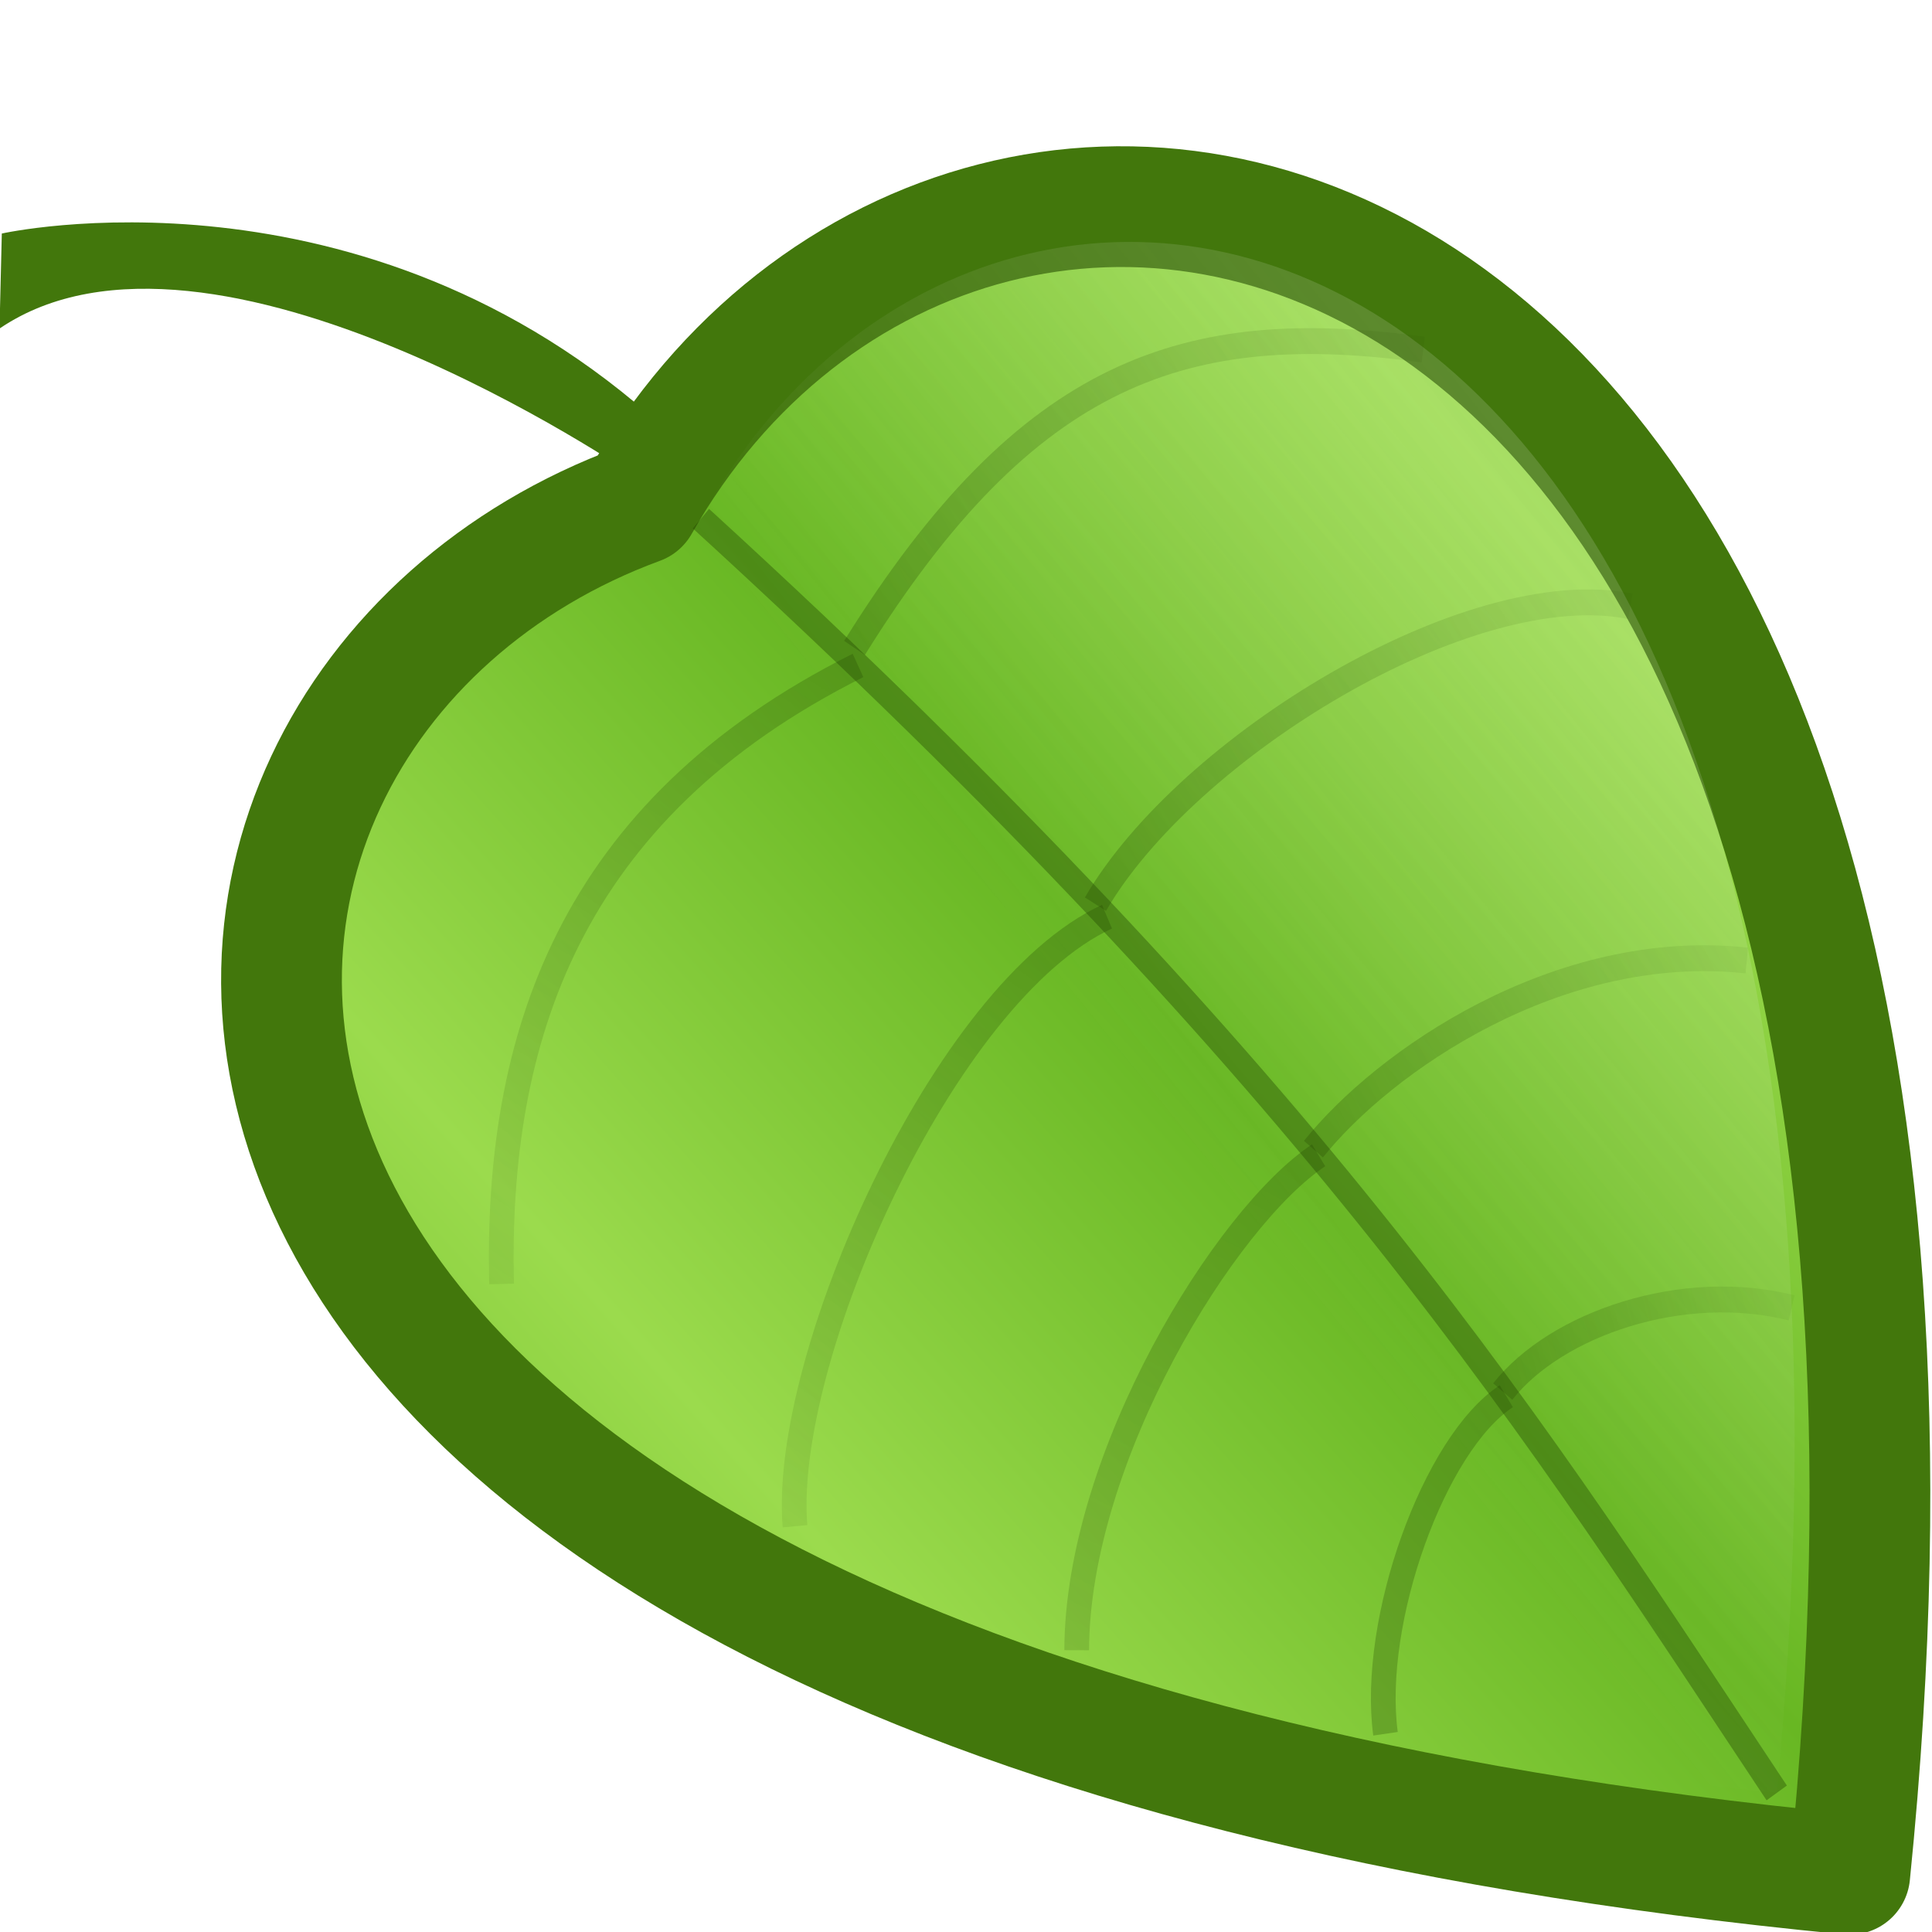
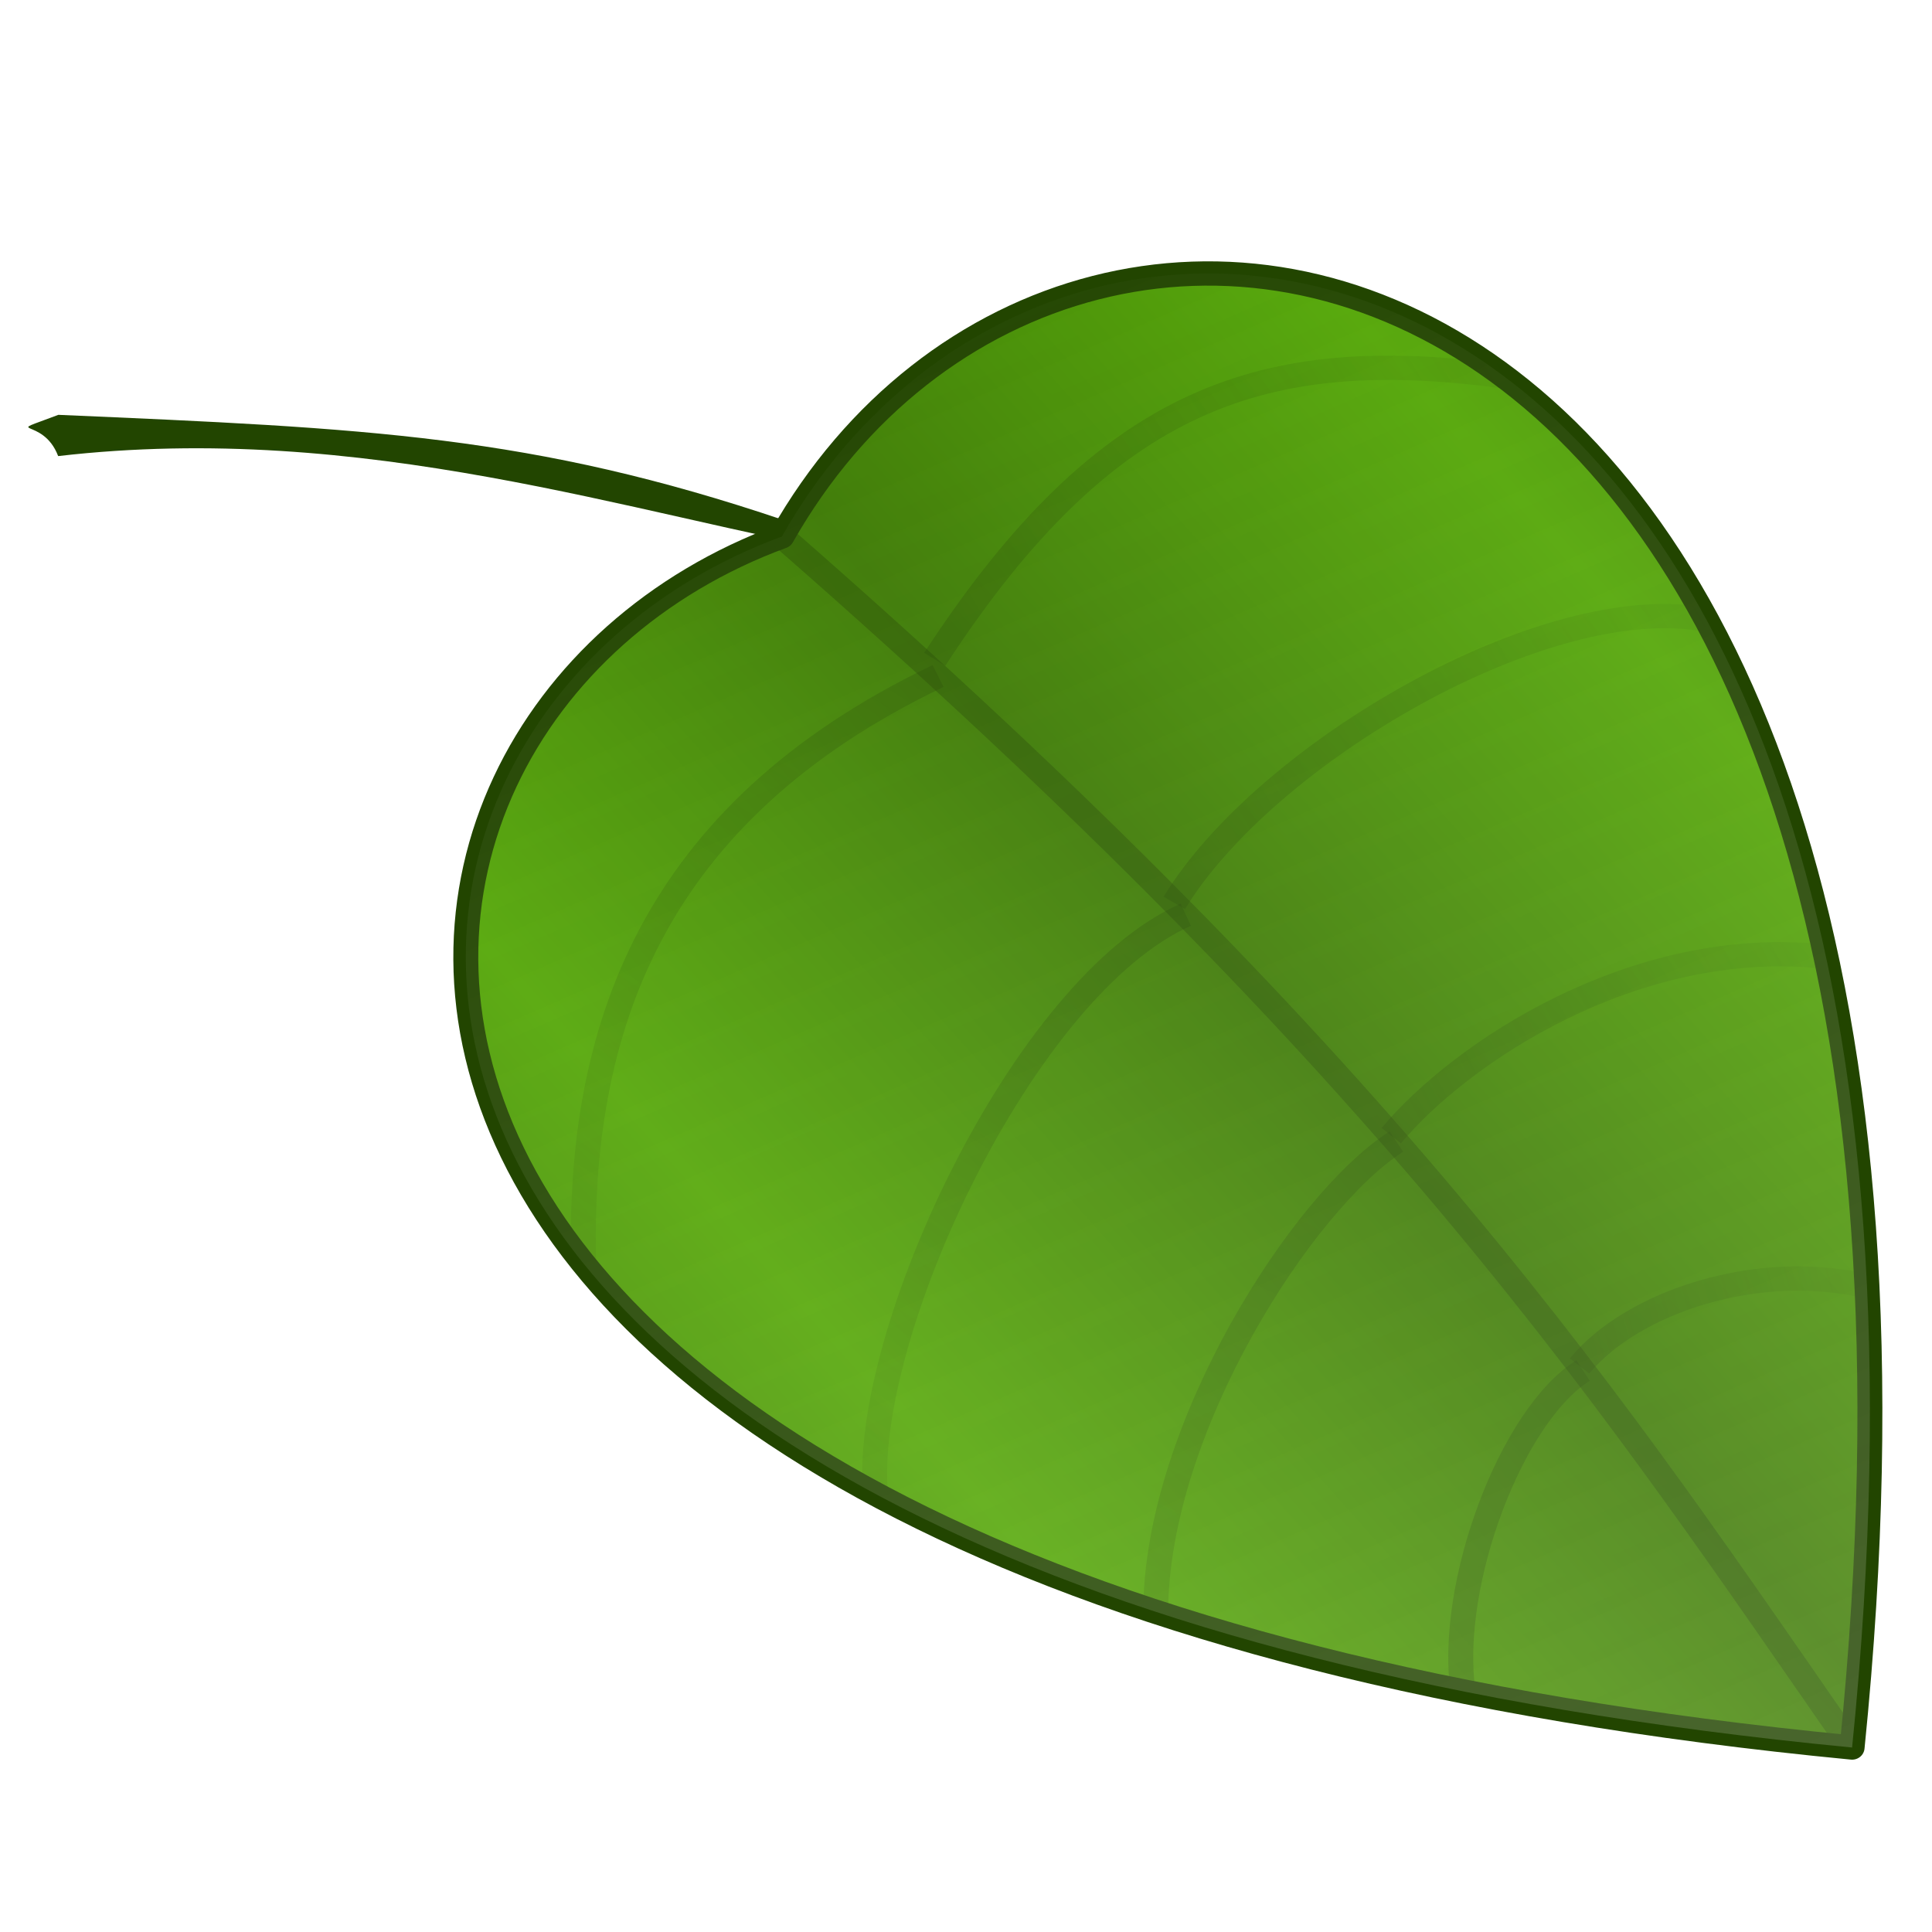
- <svg xmlns="http://www.w3.org/2000/svg" xmlns:xlink="http://www.w3.org/1999/xlink" version="1.1" id="svg7976" height="16" width="16">
-   <defs id="defs7978">
-     <linearGradient id="linearGradient1731">
-       <stop style="stop-color:#b8d67a;stop-opacity:1" offset="0" id="stop1733" />
-       <stop style="stop-color:#789e2d;stop-opacity:1;" offset="1" id="stop1735" />
-     </linearGradient>
-     <linearGradient y2="6.003" x2="3.435" y1="6.003" x1="20.391" gradientTransform="matrix(0,-1,-1,0,20.00295,21.00038)" gradientUnits="userSpaceOnUse" id="linearGradient72" xlink:href="#linearGradient78" />
-     <linearGradient id="linearGradient78">
-       <stop id="stop74" offset="0" style="stop-color:#9bdb4d;stop-opacity:1" />
-       <stop id="stop76" offset="1" style="stop-color:#68b723;stop-opacity:1" />
-     </linearGradient>
-     <linearGradient x1="24.139" y1="20.749" x2="24.139" y2="25.528" id="linearGradient3030-1-3" xlink:href="#linearGradient4333" gradientUnits="userSpaceOnUse" gradientTransform="matrix(0.1852749,-0.3257248,0.2574239,0.1464248,-15.94805,10.86643)" />
-     <linearGradient id="linearGradient4333">
-       <stop id="stop4335" style="stop-color:#ffffff;stop-opacity:1" offset="0" />
-       <stop id="stop4337" style="stop-color:#ffffff;stop-opacity:0.235" offset="0" />
-       <stop id="stop4339" style="stop-color:#ffffff;stop-opacity:0.157" offset="1" />
-       <stop id="stop4341" style="stop-color:#ffffff;stop-opacity:0.392" offset="1" />
-     </linearGradient>
+ <svg xmlns="http://www.w3.org/2000/svg" xmlns:xlink="http://www.w3.org/1999/xlink" id="svg2" viewBox="0 0 177 177" version="1.0" width="177" height="177">
+   <defs id="defs4">
    <linearGradient id="linearGradient3263">
      <stop id="stop3265" style="stop-color:#224500" offset="0" />
      <stop id="stop3267" style="stop-color:#224500;stop-opacity:0" offset="1" />
    </linearGradient>
+     <linearGradient id="linearGradient3551" y2="170.12" spreadMethod="reflect" gradientUnits="userSpaceOnUse" x2="1748.1" y1="318.69" x1="1590.3">
+       <stop id="stop3199" style="stop-color:#54a706" offset="0" />
+       <stop id="stop3201" style="stop-color:#3d7a04" offset="1" />
+     </linearGradient>
+     <linearGradient id="linearGradient3553" y2="350.92" xlink:href="#linearGradient3263" gradientUnits="userSpaceOnUse" x2="1199" y1="153.77" x1="1730.5" />
+     <linearGradient id="linearGradient3555" y2="422.04" xlink:href="#linearGradient3263" gradientUnits="userSpaceOnUse" x2="1483.7" y1="250.61" x1="1798.5" />
+     <linearGradient id="linearGradient3557" y2="551.18" xlink:href="#linearGradient3263" gradientUnits="userSpaceOnUse" x2="1551.6" y1="365.47" x1="1924.2" />
+     <linearGradient id="linearGradient3559" y2="-68.031" xlink:href="#linearGradient3263" gradientUnits="userSpaceOnUse" x2="1857.3" y1="145.07" x1="1722.7" />
+     <linearGradient id="linearGradient3561" y2="-15.856" xlink:href="#linearGradient3263" gradientUnits="userSpaceOnUse" x2="2005.3" y1="241.03" x1="1826.6" />
+     <linearGradient id="linearGradient3563" y2="62.191" xlink:href="#linearGradient3263" gradientUnits="userSpaceOnUse" x2="2122.7" y1="346.47" x1="1916.9" />
+     <linearGradient id="linearGradient3565" y2="-88.688" xlink:href="#linearGradient3263" gradientUnits="userSpaceOnUse" x2="1690.8" y1="60.628" x1="1635.8" />
    <linearGradient id="linearGradient3567" y2="324.4" gradientUnits="userSpaceOnUse" x2="2153.8" y1="-55.598" x1="1490.3">
      <stop id="stop3209" style="stop-color:#ffffff" offset="0" />
      <stop id="stop3211" style="stop-color:#eeeeec;stop-opacity:0" offset="1" />
    </linearGradient>
-     <linearGradient gradientTransform="matrix(0.00229661,-0.02265644,-0.02325505,-0.00223749,10.29072,49.24639)" spreadMethod="reflect" y2="170.12" x2="1748.1" y1="318.69" x1="1590.3" gradientUnits="userSpaceOnUse" id="linearGradient960" xlink:href="#linearGradient78" />
-     <linearGradient gradientTransform="matrix(0.00247207,-0.02438739,-0.02503174,-0.00240843,9.358263,50.28747)" y2="350.92" x2="1199" y1="153.77" x1="1730.5" gradientUnits="userSpaceOnUse" id="linearGradient962" xlink:href="#linearGradient3263" />
-     <linearGradient gradientTransform="matrix(0.00247207,-0.02438739,-0.02503174,-0.00240843,9.358263,50.28747)" y2="422.04" x2="1483.7" y1="250.61" x1="1798.5" gradientUnits="userSpaceOnUse" id="linearGradient964" xlink:href="#linearGradient3263" />
-     <linearGradient gradientTransform="matrix(0.00247207,-0.02438739,-0.02503174,-0.00240843,9.358263,50.28747)" y2="551.18" x2="1551.6" y1="365.47" x1="1924.2" gradientUnits="userSpaceOnUse" id="linearGradient966" xlink:href="#linearGradient3263" />
-     <linearGradient gradientTransform="matrix(0.00247207,-0.02438739,-0.02503174,-0.00240843,9.358263,50.28747)" y2="-68.031" x2="1857.3" y1="145.07" x1="1722.7" gradientUnits="userSpaceOnUse" id="linearGradient968" xlink:href="#linearGradient3263" />
-     <linearGradient gradientTransform="matrix(0.00247207,-0.02438739,-0.02503174,-0.00240843,9.358263,50.28747)" y2="-15.856" x2="2005.3" y1="241.03" x1="1826.6" gradientUnits="userSpaceOnUse" id="linearGradient970" xlink:href="#linearGradient3263" />
-     <linearGradient gradientTransform="matrix(0.00247207,-0.02438739,-0.02503174,-0.00240843,9.358263,50.28747)" y2="62.191" x2="2122.7" y1="346.47" x1="1916.9" gradientUnits="userSpaceOnUse" id="linearGradient972" xlink:href="#linearGradient3263" />
-     <linearGradient gradientTransform="matrix(0.00247207,-0.02438739,-0.02503174,-0.00240843,9.358263,50.28747)" y2="-88.688" x2="1690.8" y1="60.628" x1="1635.8" gradientUnits="userSpaceOnUse" id="linearGradient974" xlink:href="#linearGradient3263" />
-     <linearGradient gradientTransform="matrix(0.00247207,-0.02438739,-0.02503174,-0.00240843,9.358263,50.28747)" y2="296.678" x2="1829.839" y1="60.976" x1="2065.17" gradientUnits="userSpaceOnUse" id="linearGradient976" xlink:href="#linearGradient3567" />
  </defs>
-   <g id="layer1">
-     <path id="path936" style="fill:url(#linearGradient960);stroke:#42770c;stroke-width:1;stroke-linecap:round;stroke-linejoin:round;stroke-opacity:1" d="M 15.319,15.522 C 16.797,0.942 8.049,-0.691 5.293,4.175 0.55,5.917 -0.04,14.044 15.319,15.522 Z" />
-     <g transform="matrix(0.8254734,0,0,0.8640872,2.521019,2.763115)" id="g1002">
-       <path d="M 14.771,13.986 C 16.362,-1.707 6.945,-3.465 3.978,1.773 -1.127,3.648 -1.762,12.395 14.771,13.986 Z" style="opacity:0.178;fill:url(#linearGradient976);stroke-width:0.025" id="path956" />
-       <path d="M 14.771,13.986 C 12.381,10.55 10.253,7.252 3.978,1.773" style="opacity:0.387;fill:none;stroke:#224500;stroke-width:0.248" id="path938" />
-       <path d="M 10.175,7.875 C 9.244,8.465 7.753,10.76 7.748,12.618" style="opacity:0.276;fill:none;stroke:url(#linearGradient962);stroke-width:0.248" id="path940" />
-       <path d="M 8.052,5.588 C 6.414,6.309 4.781,9.831 4.922,11.43" style="opacity:0.276;fill:none;stroke:url(#linearGradient964);stroke-width:0.248" id="path942" />
-       <path d="M 5.554,3.18 C 2.639,4.574 1.92,6.778 1.978,9.108" style="opacity:0.276;fill:none;stroke:url(#linearGradient966);stroke-width:0.248" id="path944" />
-       <path d="m 12.058,10.184 c -0.723,0.452 -1.363,2.152 -1.212,3.235" style="opacity:0.276;fill:none;stroke:#224500;stroke-width:0.248" id="path946" />
-       <path d="m 10.123,7.816 c 0.702,-0.839 2.451,-2.005 4.348,-1.808" style="opacity:0.276;fill:none;stroke:url(#linearGradient968);stroke-width:0.248" id="path948" />
-       <path d="M 7.936,5.468 C 8.851,3.963 11.688,2.303 13.303,2.613" style="opacity:0.276;fill:none;stroke:url(#linearGradient970);stroke-width:0.248" id="path950" />
-       <path d="M 5.519,3.012 C 7.259,0.34 8.855,-0.157 11.225,0.153" style="opacity:0.276;fill:none;stroke:url(#linearGradient972);stroke-width:0.248" id="path952" />
-       <path d="m 12.022,10.139 c 0.539,-0.652 1.809,-1.065 2.899,-0.802" style="opacity:0.276;fill:none;stroke:url(#linearGradient974);stroke-width:0.248" id="path954" />
+   <g id="layer1" transform="translate(-48.825,-21.518)">
+     <g id="g3509" transform="matrix(0.02245712,-0.2215439,-0.2273974,-0.02187904,169.3338,511.3909)">
+       <path id="path3511" style="fill:#224500" d="m 1944.4,374.74 c 4.3,15.76 8.1,18.59 11.4,32.33 25,104.32 21.3,169.95 14.6,293.96 -11.5,22.61 -0.8,6.23 -16.9,-1.59 26.5,-120.52 -1.2,-231.24 -9.1,-324.7 z" />
+       <path id="path3513" style="fill:url(#linearGradient3551);stroke:#224500;stroke-width:10;stroke-linecap:round;stroke-linejoin:round" d="m 1495.3,-68.562 c 643.5,0 678.1,379.6 453.8,475.97 -96.1,194.46 -453.8,184.52 -453.8,-475.97 z" />
+       <path id="path3515" style="opacity:0.387;fill:none;stroke:#224500;stroke-width:10" d="m 1495.3,-68.562 c 130.2,108.32 255.8,205.77 453.8,475.97" />
+       <path id="path3517" style="opacity:0.276;fill:none;stroke:url(#linearGradient3553);stroke-width:10" d="m 1725.5,137.77 c -27.6,34.48 -126.6,84.28 -202.1,77.01" />
+       <path id="path3519" style="opacity:0.276;fill:none;stroke:url(#linearGradient3555);stroke-width:10" d="M 1810.1,230.96 C 1774.4,292.85 1625,343.33 1560.6,331.35" />
+       <path id="path3521" style="opacity:0.276;fill:none;stroke:url(#linearGradient3557);stroke-width:10" d="m 1898.1,339.44 c -68,109.72 -160.3,129.33 -254.7,117.68" />
+       <path id="path3523" style="opacity:0.276;fill:none;stroke:#224500;stroke-width:10" d="M 1639.1,54.017 C 1617.9,80.812 1546.4,99.301 1503,88.976" />
+       <path id="path3525" style="opacity:0.276;fill:none;stroke:url(#linearGradient3559);stroke-width:10" d="m 1727.7,140.07 c 36.8,-24.4 91,-88.943 90.4,-164.78" />
+       <path id="path3527" style="opacity:0.276;fill:none;stroke:url(#linearGradient3561);stroke-width:10" d="m 1814.5,236.03 c 64.7,-30.19 143.2,-135.76 136.9,-200.92" />
+       <path id="path3529" style="opacity:0.276;fill:none;stroke:url(#linearGradient3563);stroke-width:10" d="m 1904.8,341.47 c 115.3,-58.1 141.7,-119.24 138.4,-214.28" />
+       <path id="path3531" style="opacity:0.276;fill:none;stroke:url(#linearGradient3565);stroke-width:10" d="m 1640.8,55.628 c 28.6,-18.697 50.3,-67.3 43.9,-111.49" />
+       <path id="path3533" style="opacity:0.178;fill:url(#linearGradient3567)" d="m 1495.3,-68.562 c 643.5,0 678.1,379.6 453.8,475.97 -96.1,194.46 -453.8,184.52 -453.8,-475.97 z" />
    </g>
-     <path id="path990" d="m 5.25,3.938 c 0,0 -3.504,-2.405 -5.254,-1.217 L 0.015,1.934 c 0,0 2.994,-0.672 5.482,1.608 C 5.601,3.639 5.192,3.797 5.25,3.938 Z" style="fill:#42770c;fill-opacity:1;stroke:none;stroke-width:1;stroke-linecap:round;stroke-opacity:1;stop-color:#000000" />
  </g>
</svg>
